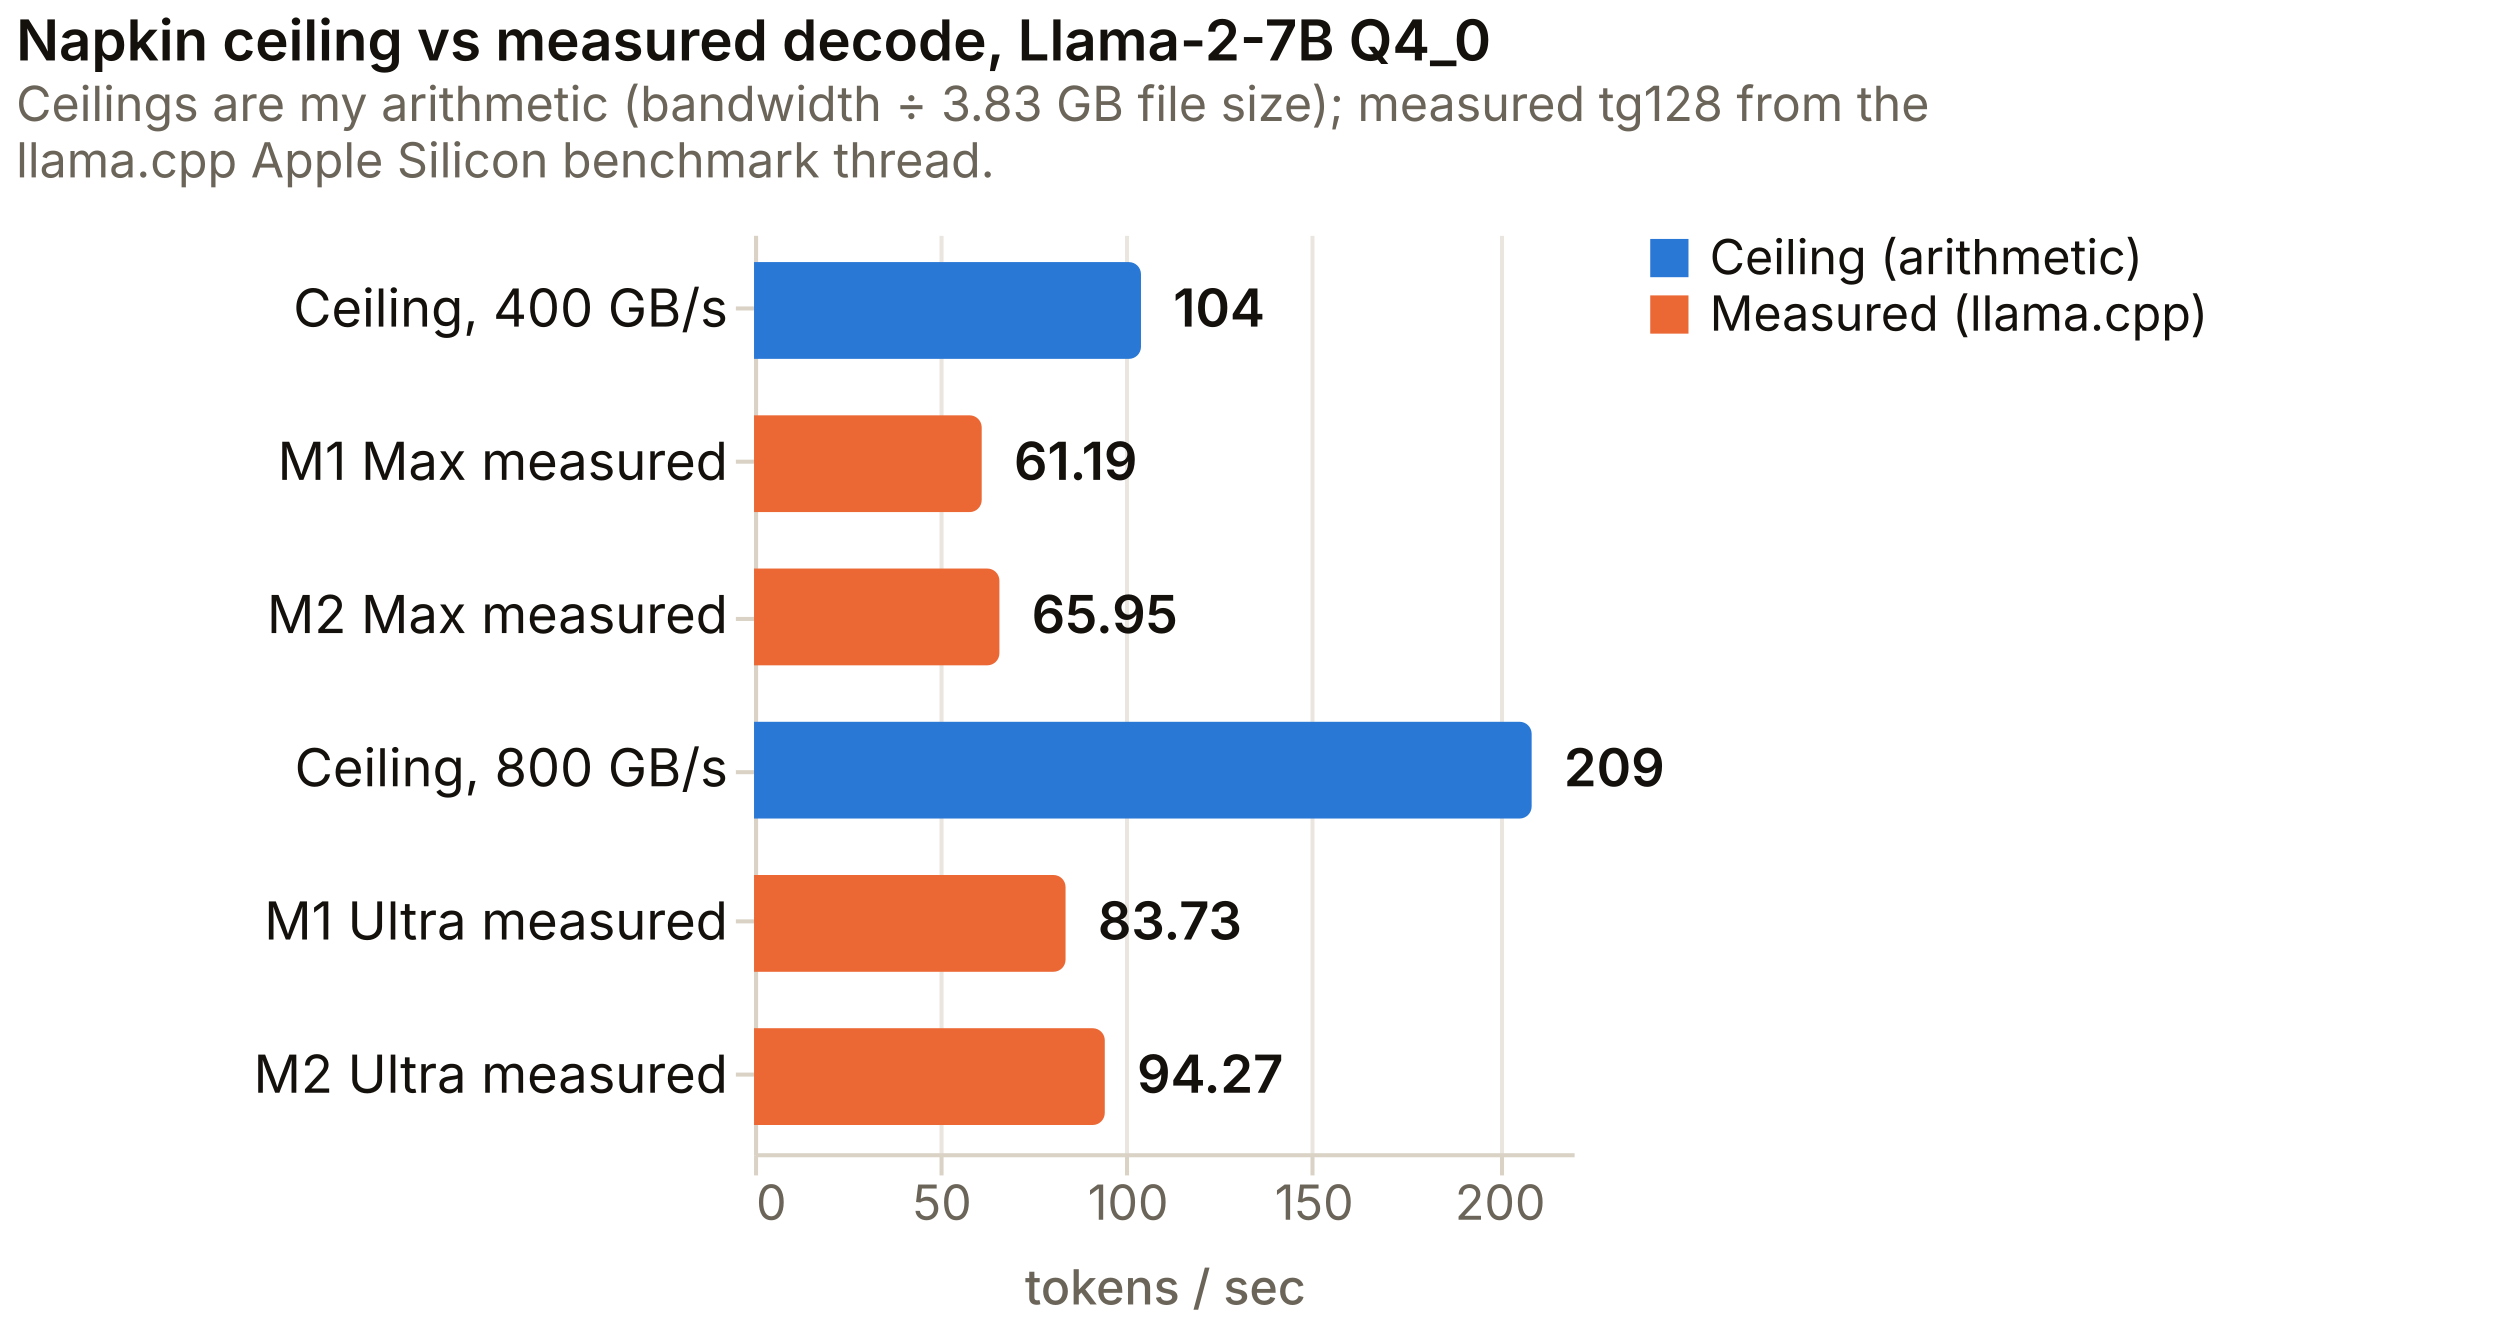
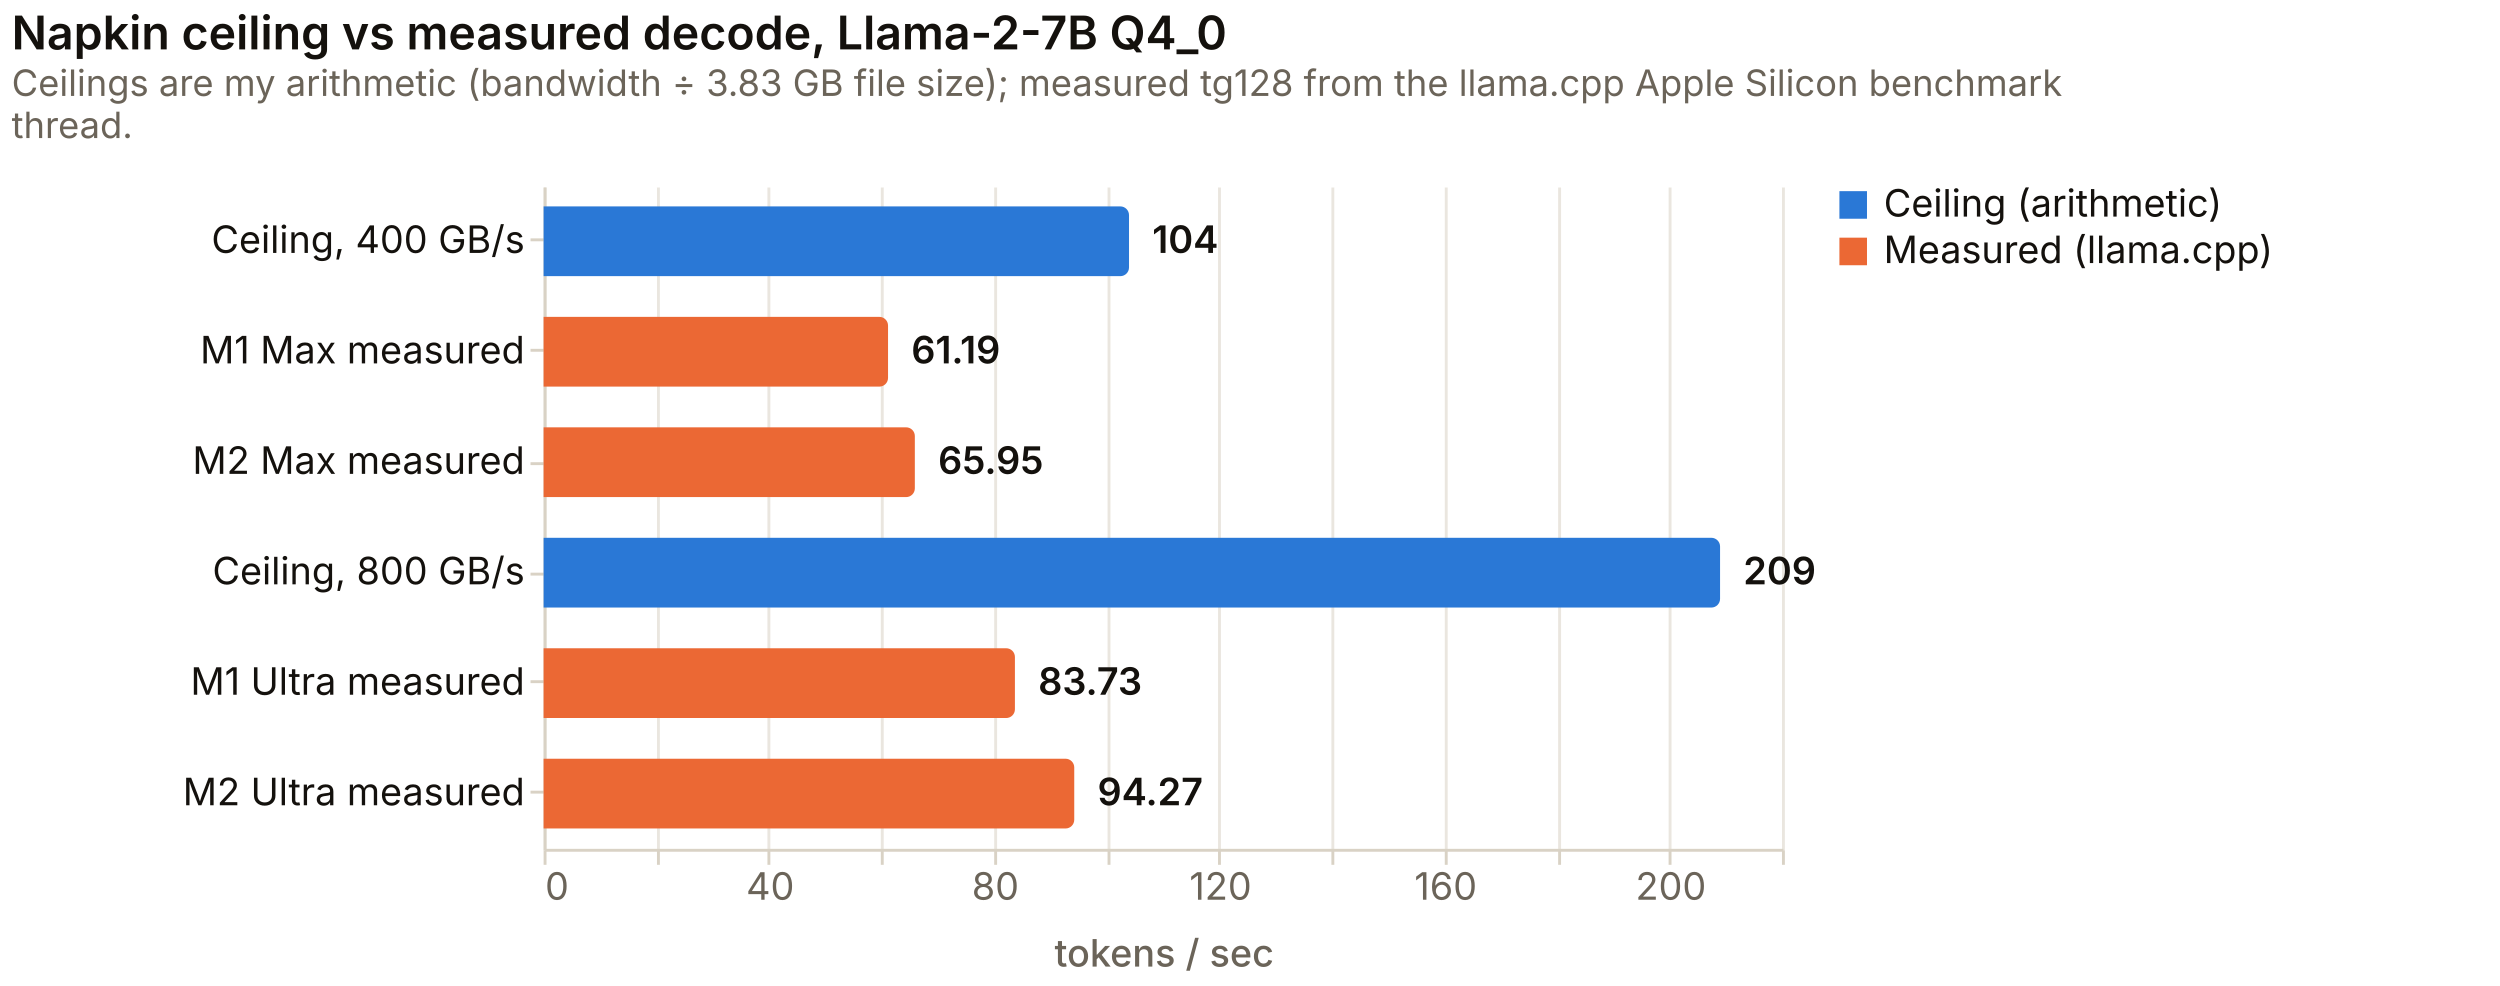
- <svg xmlns="http://www.w3.org/2000/svg" version="1.1" class="marks" width="620" height="329" viewBox="0 0 620 329">
-   <g fill="none" stroke-miterlimit="4" transform="translate(187,58)">
+ <svg xmlns="http://www.w3.org/2000/svg" version="1.1" class="marks" width="860" height="339" viewBox="0 0 860 339">
+   <g fill="none" stroke-miterlimit="4" transform="translate(187,64)">
    <g class="mark-group role-frame root" role="graphics-object" aria-roledescription="group mark container">
      <g transform="translate(0,0)">
-         <path class="background" aria-hidden="true" d="M0,0h203v228h-203Z" />
+         <path class="background" aria-hidden="true" d="M0,0h426v228h-426Z" />
        <g>
          <g class="mark-group role-axis" aria-hidden="true">
            <g transform="translate(0.5,228.5)">
              <path class="background" aria-hidden="true" d="M0,0h0v0h0Z" pointer-events="none" />
              <g>
                <g class="mark-rule role-axis-grid" pointer-events="none">
                  <line transform="translate(0,0)" x2="0" y2="-228" stroke="#d9d2c5" stroke-opacity="0.55" stroke-width="1" opacity="1" />
-                   <line transform="translate(46,0)" x2="0" y2="-228" stroke="#d9d2c5" stroke-opacity="0.55" stroke-width="1" opacity="1" />
-                   <line transform="translate(92,0)" x2="0" y2="-228" stroke="#d9d2c5" stroke-opacity="0.55" stroke-width="1" opacity="1" />
-                   <line transform="translate(138,0)" x2="0" y2="-228" stroke="#d9d2c5" stroke-opacity="0.55" stroke-width="1" opacity="1" />
-                   <line transform="translate(185,0)" x2="0" y2="-228" stroke="#d9d2c5" stroke-opacity="0.55" stroke-width="1" opacity="1" />
+                   <line transform="translate(39,0)" x2="0" y2="-228" stroke="#d9d2c5" stroke-opacity="0.55" stroke-width="1" opacity="1" />
+                   <line transform="translate(77,0)" x2="0" y2="-228" stroke="#d9d2c5" stroke-opacity="0.55" stroke-width="1" opacity="1" />
+                   <line transform="translate(116,0)" x2="0" y2="-228" stroke="#d9d2c5" stroke-opacity="0.55" stroke-width="1" opacity="1" />
+                   <line transform="translate(155,0)" x2="0" y2="-228" stroke="#d9d2c5" stroke-opacity="0.55" stroke-width="1" opacity="1" />
+                   <line transform="translate(194,0)" x2="0" y2="-228" stroke="#d9d2c5" stroke-opacity="0.55" stroke-width="1" opacity="1" />
+                   <line transform="translate(232,0)" x2="0" y2="-228" stroke="#d9d2c5" stroke-opacity="0.55" stroke-width="1" opacity="1" />
+                   <line transform="translate(271,0)" x2="0" y2="-228" stroke="#d9d2c5" stroke-opacity="0.55" stroke-width="1" opacity="1" />
+                   <line transform="translate(310,0)" x2="0" y2="-228" stroke="#d9d2c5" stroke-opacity="0.55" stroke-width="1" opacity="1" />
+                   <line transform="translate(349,0)" x2="0" y2="-228" stroke="#d9d2c5" stroke-opacity="0.55" stroke-width="1" opacity="1" />
+                   <line transform="translate(387,0)" x2="0" y2="-228" stroke="#d9d2c5" stroke-opacity="0.55" stroke-width="1" opacity="1" />
+                   <line transform="translate(426,0)" x2="0" y2="-228" stroke="#d9d2c5" stroke-opacity="0.55" stroke-width="1" opacity="1" />
                </g>
              </g>
              <path class="foreground" aria-hidden="true" d="" pointer-events="none" display="none" />
            </g>
          </g>
          <g class="mark-group role-axis" role="graphics-symbol" aria-roledescription="axis" aria-label="X-axis titled 'tokens / sec' for a linear scale with values from 0 to 220">
            <g transform="translate(0.5,228.5)">
              <path class="background" aria-hidden="true" d="M0,0h0v0h0Z" pointer-events="none" />
              <g>
                <g class="mark-rule role-axis-tick" pointer-events="none">
                  <line transform="translate(0,0)" x2="0" y2="5" stroke="#d9d2c5" stroke-width="1" opacity="1" />
-                   <line transform="translate(46,0)" x2="0" y2="5" stroke="#d9d2c5" stroke-width="1" opacity="1" />
-                   <line transform="translate(92,0)" x2="0" y2="5" stroke="#d9d2c5" stroke-width="1" opacity="1" />
-                   <line transform="translate(138,0)" x2="0" y2="5" stroke="#d9d2c5" stroke-width="1" opacity="1" />
-                   <line transform="translate(185,0)" x2="0" y2="5" stroke="#d9d2c5" stroke-width="1" opacity="1" />
+                   <line transform="translate(39,0)" x2="0" y2="5" stroke="#d9d2c5" stroke-width="1" opacity="1" />
+                   <line transform="translate(77,0)" x2="0" y2="5" stroke="#d9d2c5" stroke-width="1" opacity="1" />
+                   <line transform="translate(116,0)" x2="0" y2="5" stroke="#d9d2c5" stroke-width="1" opacity="1" />
+                   <line transform="translate(155,0)" x2="0" y2="5" stroke="#d9d2c5" stroke-width="1" opacity="1" />
+                   <line transform="translate(194,0)" x2="0" y2="5" stroke="#d9d2c5" stroke-width="1" opacity="1" />
+                   <line transform="translate(232,0)" x2="0" y2="5" stroke="#d9d2c5" stroke-width="1" opacity="1" />
+                   <line transform="translate(271,0)" x2="0" y2="5" stroke="#d9d2c5" stroke-width="1" opacity="1" />
+                   <line transform="translate(310,0)" x2="0" y2="5" stroke="#d9d2c5" stroke-width="1" opacity="1" />
+                   <line transform="translate(349,0)" x2="0" y2="5" stroke="#d9d2c5" stroke-width="1" opacity="1" />
+                   <line transform="translate(387,0)" x2="0" y2="5" stroke="#d9d2c5" stroke-width="1" opacity="1" />
+                   <line transform="translate(426,0)" x2="0" y2="5" stroke="#d9d2c5" stroke-width="1" opacity="1" />
                </g>
                <g class="mark-text role-axis-label" pointer-events="none">
-                   <text text-anchor="start" transform="translate(0,16)" font-family="ui-sans-serif, system-ui, -apple-system, 'Segoe UI', Inter, Helvetica, Arial, sans-serif" font-size="12px" fill="#6b6459" opacity="1">0</text>
-                   <text text-anchor="middle" transform="translate(46.13636,16)" font-family="ui-sans-serif, system-ui, -apple-system, 'Segoe UI', Inter, Helvetica, Arial, sans-serif" font-size="12px" fill="#6b6459" opacity="1">50</text>
-                   <text text-anchor="middle" transform="translate(92.27273,16)" font-family="ui-sans-serif, system-ui, -apple-system, 'Segoe UI', Inter, Helvetica, Arial, sans-serif" font-size="12px" fill="#6b6459" opacity="1">100</text>
-                   <text text-anchor="middle" transform="translate(138.4091,16)" font-family="ui-sans-serif, system-ui, -apple-system, 'Segoe UI', Inter, Helvetica, Arial, sans-serif" font-size="12px" fill="#6b6459" opacity="1">150</text>
-                   <text text-anchor="middle" transform="translate(184.5455,16)" font-family="ui-sans-serif, system-ui, -apple-system, 'Segoe UI', Inter, Helvetica, Arial, sans-serif" font-size="12px" fill="#6b6459" opacity="1">200</text>
+                   <text text-anchor="start" transform="translate(0,17)" font-family="ui-sans-serif, system-ui, -apple-system, 'Segoe UI', Inter, Helvetica, Arial, sans-serif" font-size="13px" fill="#6b6459" opacity="1">0</text>
+                   <text text-anchor="middle" transform="translate(38.72727,17)" font-family="ui-sans-serif, system-ui, -apple-system, 'Segoe UI', Inter, Helvetica, Arial, sans-serif" font-size="13px" fill="#6b6459" opacity="0">20</text>
+                   <text text-anchor="middle" transform="translate(77.45455,17)" font-family="ui-sans-serif, system-ui, -apple-system, 'Segoe UI', Inter, Helvetica, Arial, sans-serif" font-size="13px" fill="#6b6459" opacity="1">40</text>
+                   <text text-anchor="middle" transform="translate(116.1818,17)" font-family="ui-sans-serif, system-ui, -apple-system, 'Segoe UI', Inter, Helvetica, Arial, sans-serif" font-size="13px" fill="#6b6459" opacity="0">60</text>
+                   <text text-anchor="middle" transform="translate(154.9091,17)" font-family="ui-sans-serif, system-ui, -apple-system, 'Segoe UI', Inter, Helvetica, Arial, sans-serif" font-size="13px" fill="#6b6459" opacity="1">80</text>
+                   <text text-anchor="middle" transform="translate(193.6364,17)" font-family="ui-sans-serif, system-ui, -apple-system, 'Segoe UI', Inter, Helvetica, Arial, sans-serif" font-size="13px" fill="#6b6459" opacity="0">100</text>
+                   <text text-anchor="middle" transform="translate(232.3636,17)" font-family="ui-sans-serif, system-ui, -apple-system, 'Segoe UI', Inter, Helvetica, Arial, sans-serif" font-size="13px" fill="#6b6459" opacity="1">120</text>
+                   <text text-anchor="middle" transform="translate(271.0909,17)" font-family="ui-sans-serif, system-ui, -apple-system, 'Segoe UI', Inter, Helvetica, Arial, sans-serif" font-size="13px" fill="#6b6459" opacity="0">140</text>
+                   <text text-anchor="middle" transform="translate(309.8182,17)" font-family="ui-sans-serif, system-ui, -apple-system, 'Segoe UI', Inter, Helvetica, Arial, sans-serif" font-size="13px" fill="#6b6459" opacity="1">160</text>
+                   <text text-anchor="middle" transform="translate(348.5455,17)" font-family="ui-sans-serif, system-ui, -apple-system, 'Segoe UI', Inter, Helvetica, Arial, sans-serif" font-size="13px" fill="#6b6459" opacity="0">180</text>
+                   <text text-anchor="middle" transform="translate(387.2727,17)" font-family="ui-sans-serif, system-ui, -apple-system, 'Segoe UI', Inter, Helvetica, Arial, sans-serif" font-size="13px" fill="#6b6459" opacity="1">200</text>
+                   <text text-anchor="end" transform="translate(426,17)" font-family="ui-sans-serif, system-ui, -apple-system, 'Segoe UI', Inter, Helvetica, Arial, sans-serif" font-size="13px" fill="#6b6459" opacity="0">220</text>
                </g>
                <g class="mark-rule role-axis-domain" pointer-events="none">
-                   <line transform="translate(0,0)" x2="203" y2="0" stroke="#d9d2c5" stroke-width="1" opacity="1" />
+                   <line transform="translate(0,0)" x2="426" y2="0" stroke="#d9d2c5" stroke-width="1" opacity="1" />
                </g>
                <g class="mark-text role-axis-title" pointer-events="none">
-                   <text text-anchor="middle" transform="translate(101.5,37)" font-family="ui-sans-serif, system-ui, -apple-system, 'Segoe UI', Inter, Helvetica, Arial, sans-serif" font-size="12px" font-weight="500" fill="#6b6459" opacity="1">tokens / sec</text>
+                   <text text-anchor="middle" transform="translate(213,40)" font-family="ui-sans-serif, system-ui, -apple-system, 'Segoe UI', Inter, Helvetica, Arial, sans-serif" font-size="13px" font-weight="500" fill="#6b6459" opacity="1">tokens / sec</text>
                </g>
              </g>
              <path class="foreground" aria-hidden="true" d="" pointer-events="none" display="none" />
            </g>
          </g>
          <g class="mark-group role-axis" role="graphics-symbol" aria-roledescription="axis" aria-label="Y-axis for a discrete scale with 6 values: Ceiling, 400 GB/s, M1 Max measured, M2 Max measured, Ceiling, 800 GB/s, M1 Ultra measured, M2 Ultra measured">
            <g transform="translate(0.5,0.5)">
              <path class="background" aria-hidden="true" d="M0,0h0v0h0Z" pointer-events="none" />
              <g>
                <g class="mark-rule role-axis-tick" pointer-events="none">
                  <line transform="translate(0,18)" x2="-5" y2="0" stroke="#d9d2c5" stroke-width="1" opacity="1" />
                  <line transform="translate(0,56)" x2="-5" y2="0" stroke="#d9d2c5" stroke-width="1" opacity="1" />
                  <line transform="translate(0,95)" x2="-5" y2="0" stroke="#d9d2c5" stroke-width="1" opacity="1" />
                  <line transform="translate(0,133)" x2="-5" y2="0" stroke="#d9d2c5" stroke-width="1" opacity="1" />
                  <line transform="translate(0,170)" x2="-5" y2="0" stroke="#d9d2c5" stroke-width="1" opacity="1" />
                  <line transform="translate(0,208)" x2="-5" y2="0" stroke="#d9d2c5" stroke-width="1" opacity="1" />
                </g>
                <g class="mark-text role-axis-label" pointer-events="none">
                  <text text-anchor="end" transform="translate(-7,22.5)" font-family="ui-sans-serif, system-ui, -apple-system, 'Segoe UI', Inter, Helvetica, Arial, sans-serif" font-size="13px" fill="#14110d" opacity="1">Ceiling, 400 GB/s</text>
                  <text text-anchor="end" transform="translate(-7,60.5)" font-family="ui-sans-serif, system-ui, -apple-system, 'Segoe UI', Inter, Helvetica, Arial, sans-serif" font-size="13px" fill="#14110d" opacity="1">M1 Max measured</text>
                  <text text-anchor="end" transform="translate(-7,98.5)" font-family="ui-sans-serif, system-ui, -apple-system, 'Segoe UI', Inter, Helvetica, Arial, sans-serif" font-size="13px" fill="#14110d" opacity="1">M2 Max measured</text>
                  <text text-anchor="end" transform="translate(-7,136.5)" font-family="ui-sans-serif, system-ui, -apple-system, 'Segoe UI', Inter, Helvetica, Arial, sans-serif" font-size="13px" fill="#14110d" opacity="1">Ceiling, 800 GB/s</text>
                  <text text-anchor="end" transform="translate(-7,174.5)" font-family="ui-sans-serif, system-ui, -apple-system, 'Segoe UI', Inter, Helvetica, Arial, sans-serif" font-size="13px" fill="#14110d" opacity="1">M1 Ultra measured</text>
                  <text text-anchor="end" transform="translate(-7,212.5)" font-family="ui-sans-serif, system-ui, -apple-system, 'Segoe UI', Inter, Helvetica, Arial, sans-serif" font-size="13px" fill="#14110d" opacity="1">M2 Ultra measured</text>
                </g>
                <g class="mark-rule role-axis-domain" pointer-events="none">
                  <line transform="translate(0,0)" x2="0" y2="228" stroke="#d9d2c5" stroke-width="1" opacity="1" />
                </g>
              </g>
              <path class="foreground" aria-hidden="true" d="" pointer-events="none" display="none" />
            </g>
          </g>
          <g class="mark-group role-scope" role="graphics-object" aria-roledescription="group mark container">
            <g transform="translate(0,7)">
-               <path class="background" aria-hidden="true" d="M0,0L92.964,0C94.619,0,95.964,1.344,95.964,3L95.964,21C95.964,22.656,94.619,24,92.964,24L0,24C0,24,0,24,0,24L0,0C0,0,0,0,0,0Z" />
+               <path class="background" aria-hidden="true" d="M0,0L198.382,0C200.038,0,201.382,1.344,201.382,3L201.382,21C201.382,22.656,200.038,24,198.382,24L0,24C0,24,0,24,0,24L0,0C0,0,0,0,0,0Z" />
              <g clip-path="url(#clip37)">
                <g class="mark-group role-scope" role="graphics-object" aria-roledescription="group mark container">
                  <g transform="translate(0,0)">
                    <path class="background" aria-hidden="true" d="M0,0h0v24h0Z" />
                    <g>
                      <g class="mark-rect role-mark layer_0_marks" role="graphics-object" aria-roledescription="rect mark container">
-                         <path aria-label="tokens / sec: 104; label: Ceiling, 400 GB/s; kind: Ceiling (arithmetic)" role="graphics-symbol" aria-roledescription="bar" d="M0,0h95.964v24h-95.964Z" fill="#2a78d6" />
+                         <path aria-label="tokens / sec: 104; label: Ceiling, 400 GB/s; kind: Ceiling (arithmetic)" role="graphics-symbol" aria-roledescription="bar" d="M0,0h201.382v24h-201.382Z" fill="#2a78d6" />
                      </g>
                    </g>
                    <path class="foreground" aria-hidden="true" d="" display="none" />
                  </g>
                </g>
              </g>
              <path class="foreground" aria-hidden="true" d="" display="none" />
            </g>
            <g transform="translate(0,45)">
-               <path class="background" aria-hidden="true" d="M0,0L53.462,0C55.117,0,56.462,1.344,56.462,3L56.462,21C56.462,22.656,55.117,24,53.462,24L0,24C0,24,0,24,0,24L0,0C0,0,0,0,0,0Z" />
+               <path class="background" aria-hidden="true" d="M0,0L115.486,0C117.142,0,118.486,1.344,118.486,3L118.486,21C118.486,22.656,117.142,24,115.486,24L0,24C0,24,0,24,0,24L0,0C0,0,0,0,0,0Z" />
              <g clip-path="url(#clip38)">
                <g class="mark-group role-scope" role="graphics-object" aria-roledescription="group mark container">
                  <g transform="translate(0,0)">
                    <path class="background" aria-hidden="true" d="M0,0h0v24h0Z" />
                    <g>
                      <g class="mark-rect role-mark layer_0_marks" role="graphics-object" aria-roledescription="rect mark container">
-                         <path aria-label="tokens / sec: 61.19; label: M1 Max measured; kind: Measured (llama.cpp)" role="graphics-symbol" aria-roledescription="bar" d="M0,0h56.462v24h-56.462Z" fill="#eb6834" />
+                         <path aria-label="tokens / sec: 61.19; label: M1 Max measured; kind: Measured (llama.cpp)" role="graphics-symbol" aria-roledescription="bar" d="M0,0h118.486v24h-118.486Z" fill="#eb6834" />
                      </g>
                    </g>
                    <path class="foreground" aria-hidden="true" d="" display="none" />
                  </g>
                </g>
              </g>
              <path class="foreground" aria-hidden="true" d="" display="none" />
            </g>
            <g transform="translate(0,83)">
-               <path class="background" aria-hidden="true" d="M0,0L57.854,0C59.51,0,60.854,1.344,60.854,3L60.854,21C60.854,22.656,59.51,24,57.854,24L0,24C0,24,0,24,0,24L0,0C0,0,0,0,0,0Z" />
+               <path class="background" aria-hidden="true" d="M0,0L124.703,0C126.359,0,127.703,1.344,127.703,3L127.703,21C127.703,22.656,126.359,24,124.703,24L0,24C0,24,0,24,0,24L0,0C0,0,0,0,0,0Z" />
              <g clip-path="url(#clip39)">
                <g class="mark-group role-scope" role="graphics-object" aria-roledescription="group mark container">
                  <g transform="translate(0,0)">
                    <path class="background" aria-hidden="true" d="M0,0h0v24h0Z" />
                    <g>
                      <g class="mark-rect role-mark layer_0_marks" role="graphics-object" aria-roledescription="rect mark container">
-                         <path aria-label="tokens / sec: 65.95; label: M2 Max measured; kind: Measured (llama.cpp)" role="graphics-symbol" aria-roledescription="bar" d="M0,0h60.854v24h-60.854Z" fill="#eb6834" />
+                         <path aria-label="tokens / sec: 65.95; label: M2 Max measured; kind: Measured (llama.cpp)" role="graphics-symbol" aria-roledescription="bar" d="M0,0h127.703v24h-127.703Z" fill="#eb6834" />
                      </g>
                    </g>
                    <path class="foreground" aria-hidden="true" d="" display="none" />
                  </g>
                </g>
              </g>
              <path class="foreground" aria-hidden="true" d="" display="none" />
            </g>
            <g transform="translate(0,121)">
-               <path class="background" aria-hidden="true" d="M0,0L189.85,0C191.506,0,192.85,1.344,192.85,3L192.85,21C192.85,22.656,191.506,24,189.85,24L0,24C0,24,0,24,0,24L0,0C0,0,0,0,0,0Z" />
+               <path class="background" aria-hidden="true" d="M0,0L401.7,0C403.356,0,404.7,1.344,404.7,3L404.7,21C404.7,22.656,403.356,24,401.7,24L0,24C0,24,0,24,0,24L0,0C0,0,0,0,0,0Z" />
              <g clip-path="url(#clip40)">
                <g class="mark-group role-scope" role="graphics-object" aria-roledescription="group mark container">
                  <g transform="translate(0,0)">
                    <path class="background" aria-hidden="true" d="M0,0h0v24h0Z" />
                    <g>
                      <g class="mark-rect role-mark layer_0_marks" role="graphics-object" aria-roledescription="rect mark container">
-                         <path aria-label="tokens / sec: 209; label: Ceiling, 800 GB/s; kind: Ceiling (arithmetic)" role="graphics-symbol" aria-roledescription="bar" d="M0,0h192.85v24h-192.85Z" fill="#2a78d6" />
+                         <path aria-label="tokens / sec: 209; label: Ceiling, 800 GB/s; kind: Ceiling (arithmetic)" role="graphics-symbol" aria-roledescription="bar" d="M0,0h404.7v24h-404.7Z" fill="#2a78d6" />
                      </g>
                    </g>
                    <path class="foreground" aria-hidden="true" d="" display="none" />
                  </g>
                </g>
              </g>
              <path class="foreground" aria-hidden="true" d="" display="none" />
            </g>
            <g transform="translate(0,159)">
-               <path class="background" aria-hidden="true" d="M0,0L74.26,0C75.916,0,77.26,1.344,77.26,3L77.26,21C77.26,22.656,75.916,24,74.26,24L0,24C0,24,0,24,0,24L0,0C0,0,0,0,0,0Z" />
+               <path class="background" aria-hidden="true" d="M0,0L159.132,0C160.787,0,162.132,1.344,162.132,3L162.132,21C162.132,22.656,160.787,24,159.132,24L0,24C0,24,0,24,0,24L0,0C0,0,0,0,0,0Z" />
              <g clip-path="url(#clip41)">
                <g class="mark-group role-scope" role="graphics-object" aria-roledescription="group mark container">
                  <g transform="translate(0,0)">
                    <path class="background" aria-hidden="true" d="M0,0h0v24h0Z" />
                    <g>
                      <g class="mark-rect role-mark layer_0_marks" role="graphics-object" aria-roledescription="rect mark container">
-                         <path aria-label="tokens / sec: 83.73; label: M1 Ultra measured; kind: Measured (llama.cpp)" role="graphics-symbol" aria-roledescription="bar" d="M0,0h77.26v24h-77.26Z" fill="#eb6834" />
+                         <path aria-label="tokens / sec: 83.73; label: M1 Ultra measured; kind: Measured (llama.cpp)" role="graphics-symbol" aria-roledescription="bar" d="M0,0h162.132v24h-162.132Z" fill="#eb6834" />
                      </g>
                    </g>
                    <path class="foreground" aria-hidden="true" d="" display="none" />
                  </g>
                </g>
              </g>
              <path class="foreground" aria-hidden="true" d="" display="none" />
            </g>
            <g transform="translate(0,197)">
-               <path class="background" aria-hidden="true" d="M0,0L83.986,0C85.641,0,86.986,1.344,86.986,3L86.986,21C86.986,22.656,85.641,24,83.986,24L0,24C0,24,0,24,0,24L0,0C0,0,0,0,0,0Z" />
+               <path class="background" aria-hidden="true" d="M0,0L179.541,0C181.197,0,182.541,1.344,182.541,3L182.541,21C182.541,22.656,181.197,24,179.541,24L0,24C0,24,0,24,0,24L0,0C0,0,0,0,0,0Z" />
              <g clip-path="url(#clip42)">
                <g class="mark-group role-scope" role="graphics-object" aria-roledescription="group mark container">
                  <g transform="translate(0,0)">
                    <path class="background" aria-hidden="true" d="M0,0h0v24h0Z" />
                    <g>
                      <g class="mark-rect role-mark layer_0_marks" role="graphics-object" aria-roledescription="rect mark container">
-                         <path aria-label="tokens / sec: 94.27; label: M2 Ultra measured; kind: Measured (llama.cpp)" role="graphics-symbol" aria-roledescription="bar" d="M0,0h86.986v24h-86.986Z" fill="#eb6834" />
+                         <path aria-label="tokens / sec: 94.27; label: M2 Ultra measured; kind: Measured (llama.cpp)" role="graphics-symbol" aria-roledescription="bar" d="M0,0h182.541v24h-182.541Z" fill="#eb6834" />
                      </g>
                    </g>
                    <path class="foreground" aria-hidden="true" d="" display="none" />
                  </g>
                </g>
              </g>
              <path class="foreground" aria-hidden="true" d="" display="none" />
            </g>
          </g>
          <g class="mark-text role-mark layer_1_marks" role="graphics-object" aria-roledescription="text mark container">
-             <text aria-label="tokens / sec: 104; label: Ceiling, 400 GB/s; v: 104" role="graphics-symbol" aria-roledescription="text mark" text-anchor="start" transform="translate(103.9636,23)" font-family="ui-sans-serif, system-ui, -apple-system, 'Segoe UI', Inter, Helvetica, Arial, sans-serif" font-size="13px" font-weight="600" fill="#14110d">104</text>
-             <text aria-label="tokens / sec: 61.19; label: M1 Max measured; v: 61.19" role="graphics-symbol" aria-roledescription="text mark" text-anchor="start" transform="translate(64.46168,61)" font-family="ui-sans-serif, system-ui, -apple-system, 'Segoe UI', Inter, Helvetica, Arial, sans-serif" font-size="13px" font-weight="600" fill="#14110d">61.19</text>
-             <text aria-label="tokens / sec: 65.95; label: M2 Max measured; v: 65.95" role="graphics-symbol" aria-roledescription="text mark" text-anchor="start" transform="translate(68.85386,99)" font-family="ui-sans-serif, system-ui, -apple-system, 'Segoe UI', Inter, Helvetica, Arial, sans-serif" font-size="13px" font-weight="600" fill="#14110d">65.95</text>
-             <text aria-label="tokens / sec: 209; label: Ceiling, 800 GB/s; v: 209" role="graphics-symbol" aria-roledescription="text mark" text-anchor="start" transform="translate(200.85,137)" font-family="ui-sans-serif, system-ui, -apple-system, 'Segoe UI', Inter, Helvetica, Arial, sans-serif" font-size="13px" font-weight="600" fill="#14110d">209</text>
-             <text aria-label="tokens / sec: 83.73; label: M1 Ultra measured; v: 83.73" role="graphics-symbol" aria-roledescription="text mark" text-anchor="start" transform="translate(85.25995,175)" font-family="ui-sans-serif, system-ui, -apple-system, 'Segoe UI', Inter, Helvetica, Arial, sans-serif" font-size="13px" font-weight="600" fill="#14110d">83.73</text>
-             <text aria-label="tokens / sec: 94.27; label: M2 Ultra measured; v: 94.27" role="graphics-symbol" aria-roledescription="text mark" text-anchor="start" transform="translate(94.9855,213)" font-family="ui-sans-serif, system-ui, -apple-system, 'Segoe UI', Inter, Helvetica, Arial, sans-serif" font-size="13px" font-weight="600" fill="#14110d">94.27</text>
+             <text aria-label="tokens / sec: 104; label: Ceiling, 400 GB/s; v: 104" role="graphics-symbol" aria-roledescription="text mark" text-anchor="start" transform="translate(209.3818,23)" font-family="ui-sans-serif, system-ui, -apple-system, 'Segoe UI', Inter, Helvetica, Arial, sans-serif" font-size="13px" font-weight="600" fill="#14110d">104</text>
+             <text aria-label="tokens / sec: 61.19; label: M1 Max measured; v: 61.19" role="graphics-symbol" aria-roledescription="text mark" text-anchor="start" transform="translate(126.4861,61)" font-family="ui-sans-serif, system-ui, -apple-system, 'Segoe UI', Inter, Helvetica, Arial, sans-serif" font-size="13px" font-weight="600" fill="#14110d">61.19</text>
+             <text aria-label="tokens / sec: 65.95; label: M2 Max measured; v: 65.95" role="graphics-symbol" aria-roledescription="text mark" text-anchor="start" transform="translate(135.7032,99)" font-family="ui-sans-serif, system-ui, -apple-system, 'Segoe UI', Inter, Helvetica, Arial, sans-serif" font-size="13px" font-weight="600" fill="#14110d">65.95</text>
+             <text aria-label="tokens / sec: 209; label: Ceiling, 800 GB/s; v: 209" role="graphics-symbol" aria-roledescription="text mark" text-anchor="start" transform="translate(412.7,137)" font-family="ui-sans-serif, system-ui, -apple-system, 'Segoe UI', Inter, Helvetica, Arial, sans-serif" font-size="13px" font-weight="600" fill="#14110d">209</text>
+             <text aria-label="tokens / sec: 83.73; label: M1 Ultra measured; v: 83.73" role="graphics-symbol" aria-roledescription="text mark" text-anchor="start" transform="translate(170.1317,175)" font-family="ui-sans-serif, system-ui, -apple-system, 'Segoe UI', Inter, Helvetica, Arial, sans-serif" font-size="13px" font-weight="600" fill="#14110d">83.73</text>
+             <text aria-label="tokens / sec: 94.27; label: M2 Ultra measured; v: 94.27" role="graphics-symbol" aria-roledescription="text mark" text-anchor="start" transform="translate(190.541,213)" font-family="ui-sans-serif, system-ui, -apple-system, 'Segoe UI', Inter, Helvetica, Arial, sans-serif" font-size="13px" font-weight="600" fill="#14110d">94.27</text>
          </g>
          <g class="mark-group role-legend" role="graphics-symbol" aria-roledescription="legend" aria-label="Symbol legend for fill color with 2 values: Ceiling (arithmetic), Measured (llama.cpp)">
-             <g transform="translate(221,0)">
-               <path class="background" aria-hidden="true" d="M0,0h208v26h-208Z" pointer-events="none" />
+             <g transform="translate(444,0)">
+               <path class="background" aria-hidden="true" d="M0,0h225v30h-225Z" pointer-events="none" />
              <g>
                <g class="mark-group role-legend-entry">
                  <g transform="translate(0,0)">
                    <path class="background" aria-hidden="true" d="M0,0h0v0h0Z" pointer-events="none" />
                    <g>
                      <g class="mark-group role-scope" role="graphics-object" aria-roledescription="group mark container">
                        <g transform="translate(0,0)">
-                           <path class="background" aria-hidden="true" d="M0,0h208v12h-208Z" pointer-events="none" opacity="1" />
+                           <path class="background" aria-hidden="true" d="M0,0h225v13.5h-225Z" pointer-events="none" opacity="1" />
                          <g>
                            <g class="mark-symbol role-legend-symbol" pointer-events="none">
-                               <path transform="translate(6,6)" d="M-4.743,-4.743h9.487v9.487h-9.487Z" fill="#2a78d6" stroke-width="1.5" opacity="1" />
+                               <path transform="translate(6.5,6.5)" d="M-4.743,-4.743h9.487v9.487h-9.487Z" fill="#2a78d6" stroke-width="1.5" opacity="1" />
                            </g>
                            <g class="mark-text role-legend-label" pointer-events="none">
-                               <text text-anchor="start" transform="translate(16,10)" font-family="ui-sans-serif, system-ui, -apple-system, 'Segoe UI', Inter, Helvetica, Arial, sans-serif" font-size="12px" fill="#14110d" opacity="1">Ceiling (arithmetic)</text>
+                               <text text-anchor="start" transform="translate(17,10.5)" font-family="ui-sans-serif, system-ui, -apple-system, 'Segoe UI', Inter, Helvetica, Arial, sans-serif" font-size="13px" fill="#14110d" opacity="1">Ceiling (arithmetic)</text>
                            </g>
                          </g>
                          <path class="foreground" aria-hidden="true" d="" pointer-events="none" display="none" />
                        </g>
-                         <g transform="translate(0,14)">
-                           <path class="background" aria-hidden="true" d="M0,0h208v12h-208Z" pointer-events="none" opacity="1" />
+                         <g transform="translate(0,16)">
+                           <path class="background" aria-hidden="true" d="M0,0h225v13.5h-225Z" pointer-events="none" opacity="1" />
                          <g>
                            <g class="mark-symbol role-legend-symbol" pointer-events="none">
-                               <path transform="translate(6,6)" d="M-4.743,-4.743h9.487v9.487h-9.487Z" fill="#eb6834" stroke-width="1.5" opacity="1" />
+                               <path transform="translate(6.5,6.5)" d="M-4.743,-4.743h9.487v9.487h-9.487Z" fill="#eb6834" stroke-width="1.5" opacity="1" />
                            </g>
                            <g class="mark-text role-legend-label" pointer-events="none">
-                               <text text-anchor="start" transform="translate(16,10)" font-family="ui-sans-serif, system-ui, -apple-system, 'Segoe UI', Inter, Helvetica, Arial, sans-serif" font-size="12px" fill="#14110d" opacity="1">Measured (llama.cpp)</text>
+                               <text text-anchor="start" transform="translate(17,10.5)" font-family="ui-sans-serif, system-ui, -apple-system, 'Segoe UI', Inter, Helvetica, Arial, sans-serif" font-size="13px" fill="#14110d" opacity="1">Measured (llama.cpp)</text>
                            </g>
                          </g>
                          <path class="foreground" aria-hidden="true" d="" pointer-events="none" display="none" />
                        </g>
                      </g>
                    </g>
                    <path class="foreground" aria-hidden="true" d="" pointer-events="none" display="none" />
                  </g>
                </g>
              </g>
              <path class="foreground" aria-hidden="true" d="" pointer-events="none" display="none" />
            </g>
          </g>
          <g class="mark-group role-title">
-             <g transform="translate(-183,-54)">
+             <g transform="translate(-183,-60)">
              <path class="background" aria-hidden="true" d="M0,0h0v0h0Z" pointer-events="none" />
              <g>
                <g class="mark-text role-title-text" role="graphics-symbol" aria-roledescription="title" aria-label="Title text 'Napkin ceiling vs measured decode, Llama-2-7B Q4_0'" pointer-events="none">
-                   <text text-anchor="start" transform="translate(0,11)" font-family="ui-sans-serif, system-ui, -apple-system, 'Segoe UI', Inter, Helvetica, Arial, sans-serif" font-size="14px" font-weight="600" fill="#14110d" opacity="1">Napkin ceiling vs measured decode, Llama-2-7B Q4_0</text>
+                   <text text-anchor="start" transform="translate(0,13)" font-family="ui-sans-serif, system-ui, -apple-system, 'Segoe UI', Inter, Helvetica, Arial, sans-serif" font-size="16px" font-weight="600" fill="#14110d" opacity="1">Napkin ceiling vs measured decode, Llama-2-7B Q4_0</text>
                </g>
                <g class="mark-text role-title-subtitle" role="graphics-symbol" aria-roledescription="subtitle" aria-label="Subtitle text 'Ceilings are my arithmetic (bandwidth ÷ 3.83 GB file size); measured tg128 from the llama.cpp Apple Silicon benchmark thread.'" pointer-events="none">
-                   <text text-anchor="start" transform="translate(0,26)" font-family="ui-sans-serif, system-ui, -apple-system, 'Segoe UI', Inter, Helvetica, Arial, sans-serif" font-size="12px" fill="#6b6459" opacity="1">
-                     <tspan>Ceilings are my arithmetic (bandwidth ÷ 3.83 GB file size); measured tg128 from the</tspan>
-                     <tspan x="0" dy="14">llama.cpp Apple Silicon benchmark thread.</tspan>
+                   <text text-anchor="start" transform="translate(0,29)" font-family="ui-sans-serif, system-ui, -apple-system, 'Segoe UI', Inter, Helvetica, Arial, sans-serif" font-size="12.5px" fill="#6b6459" opacity="1">
+                     <tspan>Ceilings are my arithmetic (bandwidth ÷ 3.83 GB file size); measured tg128 from the llama.cpp Apple Silicon benchmark</tspan>
+                     <tspan x="0" dy="14.5">thread.</tspan>
                  </text>
                </g>
              </g>
              <path class="foreground" aria-hidden="true" d="" pointer-events="none" display="none" />
            </g>
          </g>
        </g>
        <path class="foreground" aria-hidden="true" d="" display="none" />
      </g>
    </g>
  </g>
  <defs>
    <clipPath id="clip37">
-       <path d="M0,0L92.964,0C94.619,0,95.964,1.344,95.964,3L95.964,21C95.964,22.656,94.619,24,92.964,24L0,24C0,24,0,24,0,24L0,0C0,0,0,0,0,0Z" />
+       <path d="M0,0L198.382,0C200.038,0,201.382,1.344,201.382,3L201.382,21C201.382,22.656,200.038,24,198.382,24L0,24C0,24,0,24,0,24L0,0C0,0,0,0,0,0Z" />
    </clipPath>
    <clipPath id="clip38">
-       <path d="M0,0L53.462,0C55.117,0,56.462,1.344,56.462,3L56.462,21C56.462,22.656,55.117,24,53.462,24L0,24C0,24,0,24,0,24L0,0C0,0,0,0,0,0Z" />
+       <path d="M0,0L115.486,0C117.142,0,118.486,1.344,118.486,3L118.486,21C118.486,22.656,117.142,24,115.486,24L0,24C0,24,0,24,0,24L0,0C0,0,0,0,0,0Z" />
    </clipPath>
    <clipPath id="clip39">
-       <path d="M0,0L57.854,0C59.51,0,60.854,1.344,60.854,3L60.854,21C60.854,22.656,59.51,24,57.854,24L0,24C0,24,0,24,0,24L0,0C0,0,0,0,0,0Z" />
+       <path d="M0,0L124.703,0C126.359,0,127.703,1.344,127.703,3L127.703,21C127.703,22.656,126.359,24,124.703,24L0,24C0,24,0,24,0,24L0,0C0,0,0,0,0,0Z" />
    </clipPath>
    <clipPath id="clip40">
-       <path d="M0,0L189.85,0C191.506,0,192.85,1.344,192.85,3L192.85,21C192.85,22.656,191.506,24,189.85,24L0,24C0,24,0,24,0,24L0,0C0,0,0,0,0,0Z" />
+       <path d="M0,0L401.7,0C403.356,0,404.7,1.344,404.7,3L404.7,21C404.7,22.656,403.356,24,401.7,24L0,24C0,24,0,24,0,24L0,0C0,0,0,0,0,0Z" />
    </clipPath>
    <clipPath id="clip41">
-       <path d="M0,0L74.26,0C75.916,0,77.26,1.344,77.26,3L77.26,21C77.26,22.656,75.916,24,74.26,24L0,24C0,24,0,24,0,24L0,0C0,0,0,0,0,0Z" />
+       <path d="M0,0L159.132,0C160.787,0,162.132,1.344,162.132,3L162.132,21C162.132,22.656,160.787,24,159.132,24L0,24C0,24,0,24,0,24L0,0C0,0,0,0,0,0Z" />
    </clipPath>
    <clipPath id="clip42">
-       <path d="M0,0L83.986,0C85.641,0,86.986,1.344,86.986,3L86.986,21C86.986,22.656,85.641,24,83.986,24L0,24C0,24,0,24,0,24L0,0C0,0,0,0,0,0Z" />
+       <path d="M0,0L179.541,0C181.197,0,182.541,1.344,182.541,3L182.541,21C182.541,22.656,181.197,24,179.541,24L0,24C0,24,0,24,0,24L0,0C0,0,0,0,0,0Z" />
    </clipPath>
  </defs>
</svg>
